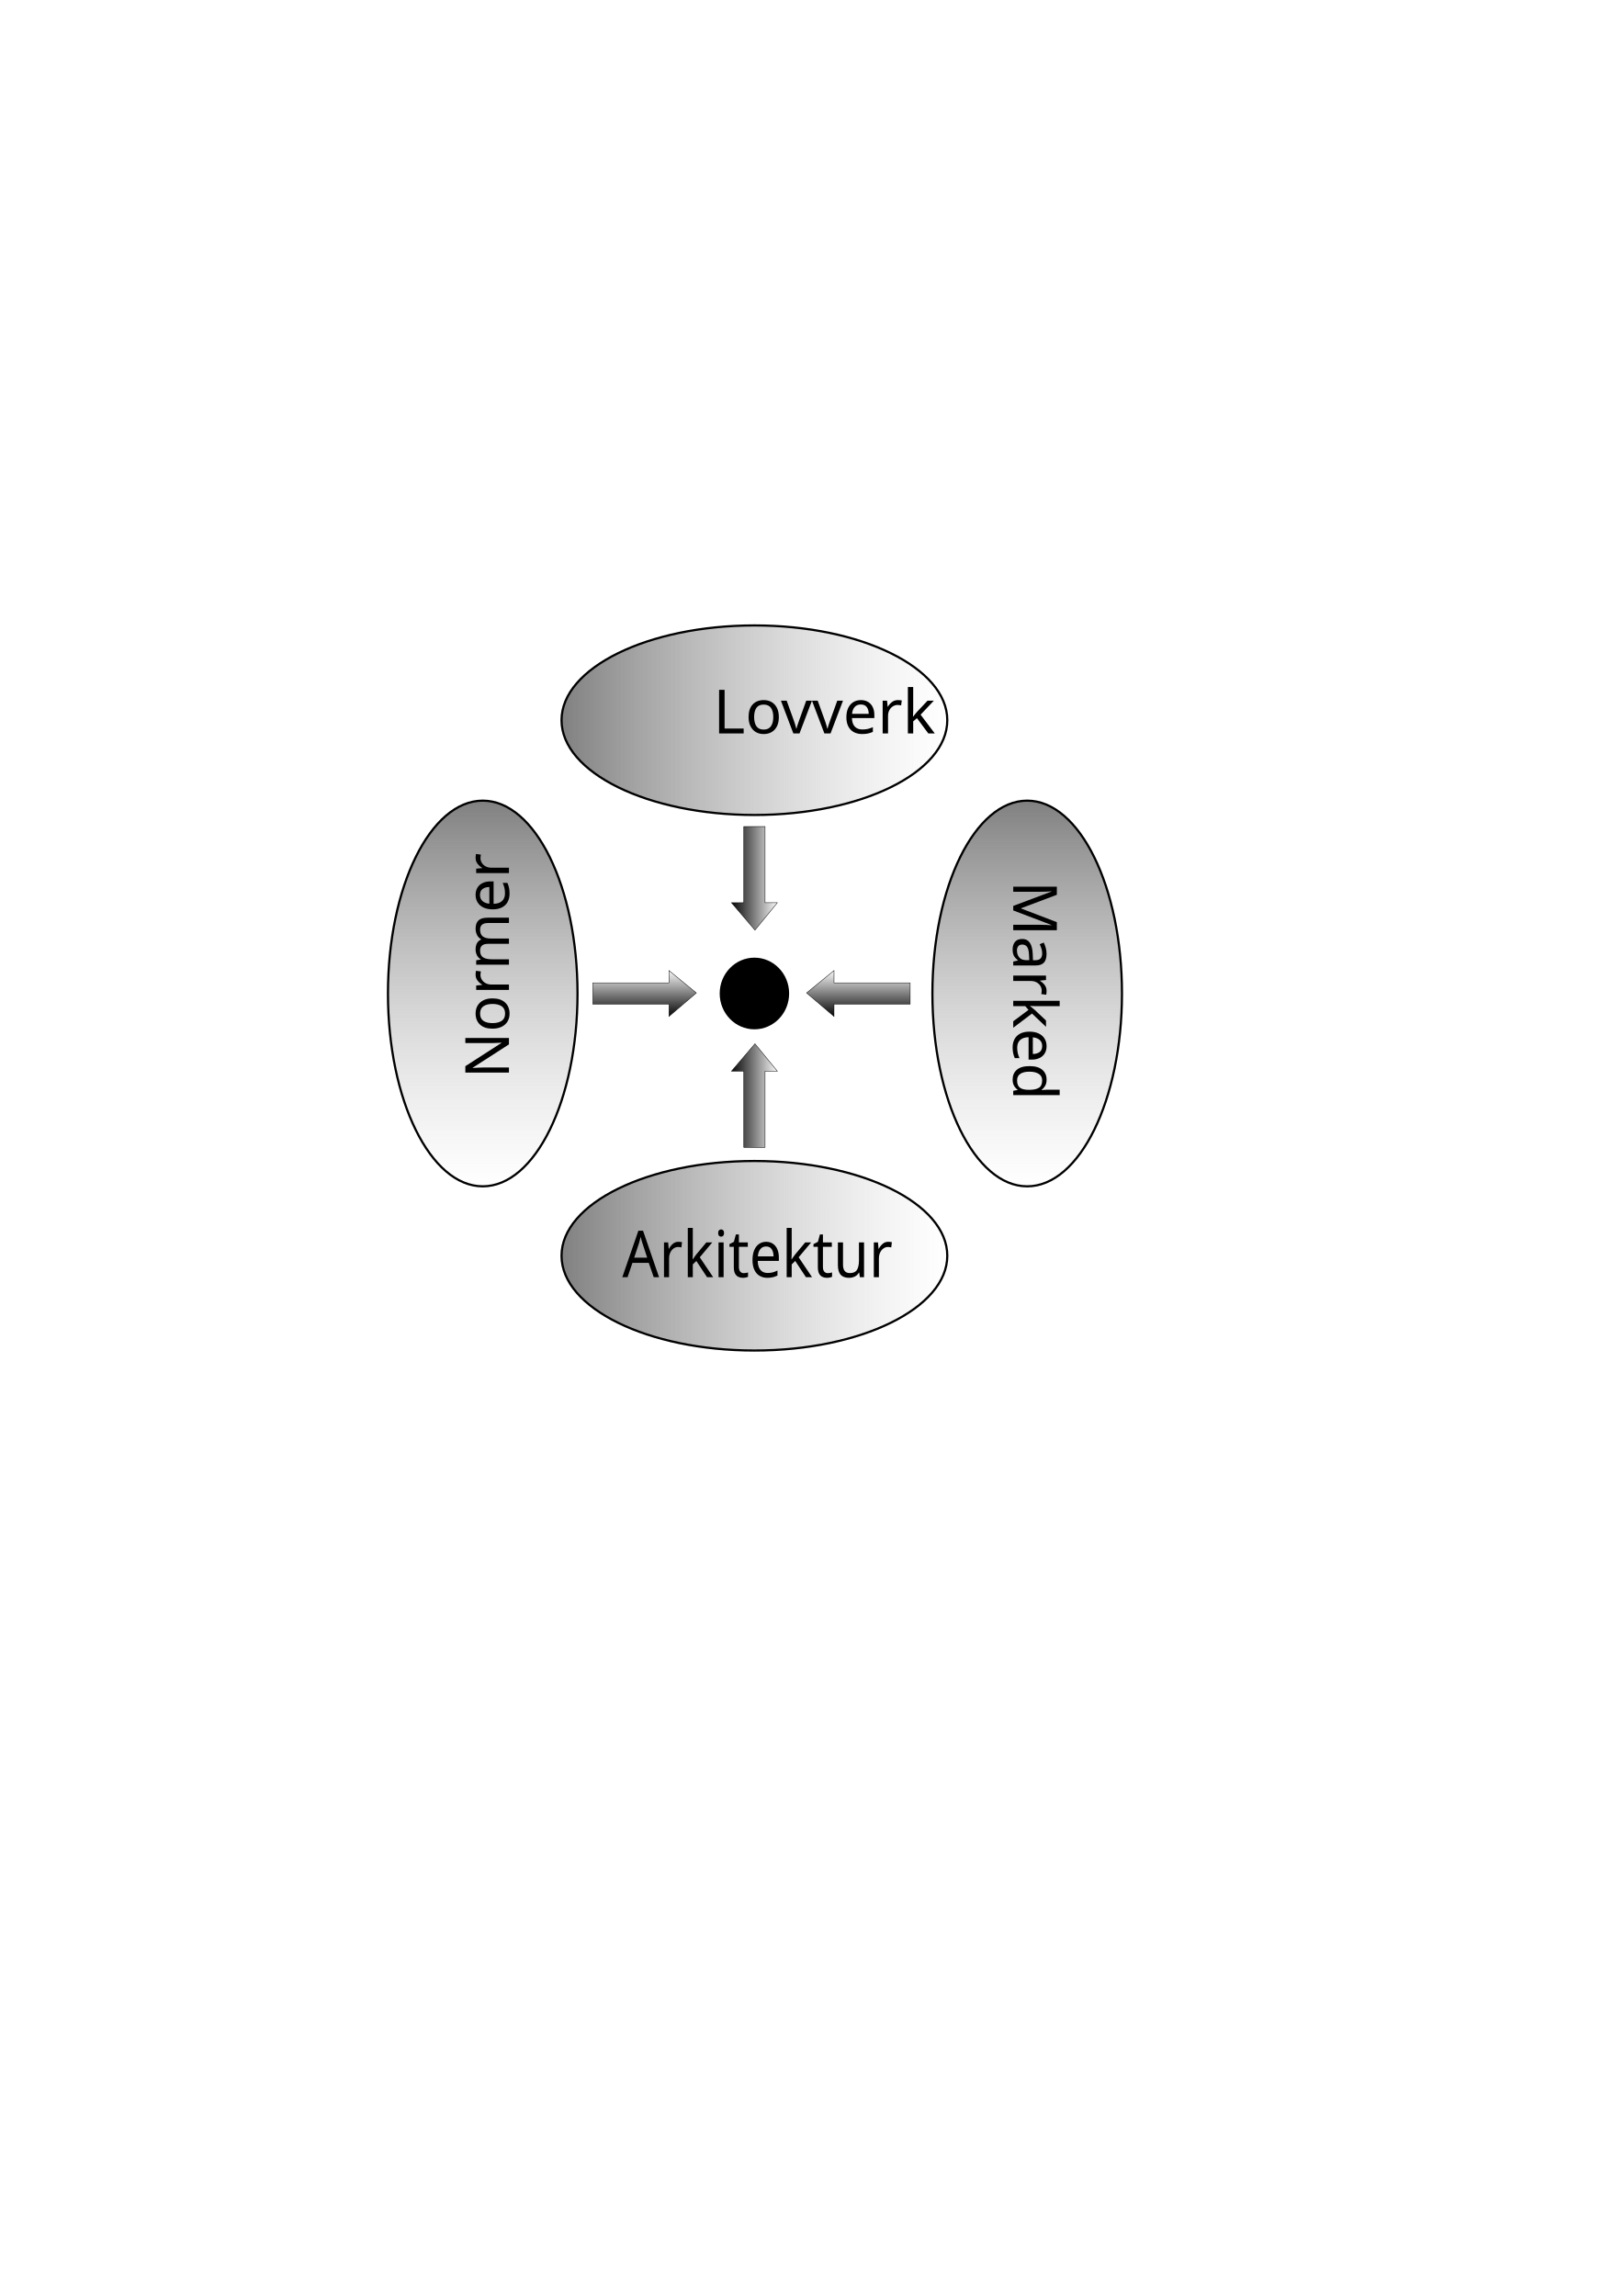
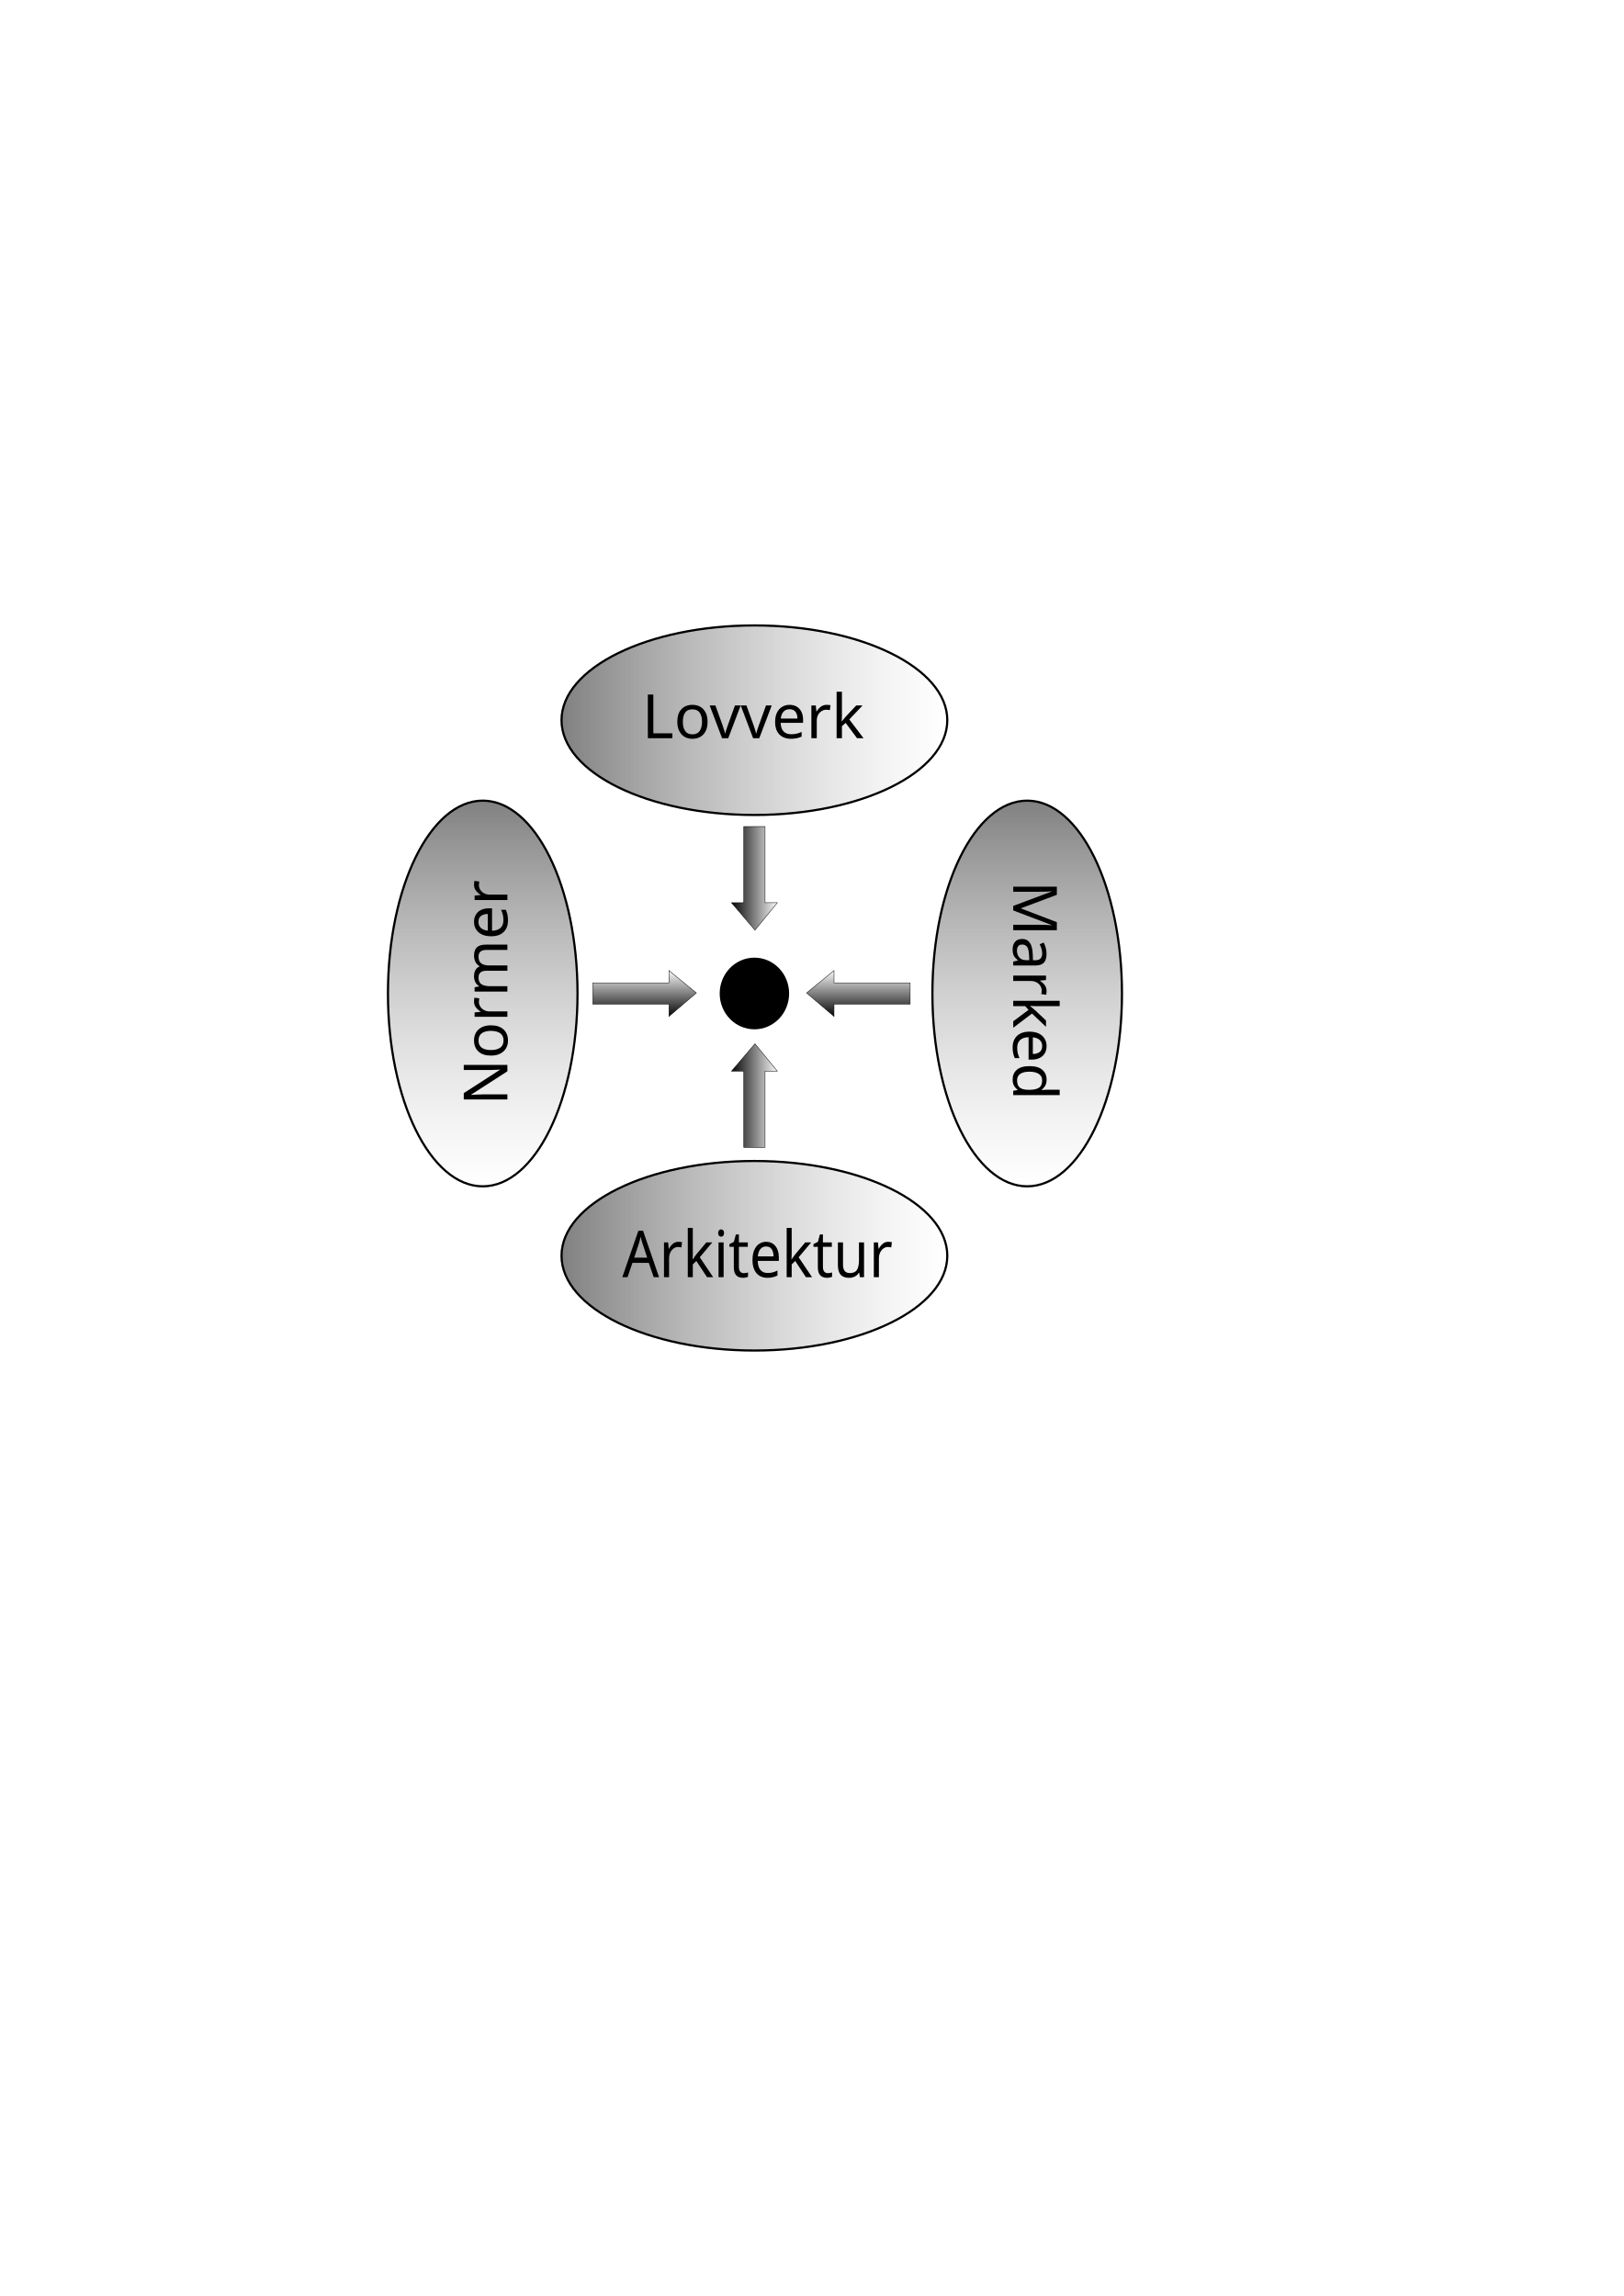
<svg xmlns="http://www.w3.org/2000/svg" xmlns:ns1="http://www.openswatchbook.org/uri/2009/osb" xmlns:xlink="http://www.w3.org/1999/xlink" width="744.094" height="1052.362" id="svg2" version="1.1">
  <defs id="defs4">
    <linearGradient id="linearGradient7497">
      <stop style="stop-color:#000000;stop-opacity:1;" offset="0" id="stop7499" />
      <stop style="stop-color:#000000;stop-opacity:0;" offset="1" id="stop7501" />
    </linearGradient>
    <linearGradient id="linearGradient7481">
      <stop style="stop-color:#000000;stop-opacity:1;" offset="0" id="stop7483" />
      <stop id="stop7489" offset="0.5" style="stop-color:#050505;stop-opacity:0.498;" />
      <stop style="stop-color:#0b0b0b;stop-opacity:0;" offset="1" id="stop7485" />
    </linearGradient>
    <linearGradient id="linearGradient4833" ns1:paint="gradient">
      <stop style="stop-color:#6e6e6e;stop-opacity:0.498;" offset="0" id="stop4839" />
      <stop id="stop4837" offset="1" style="stop-color:#000000;stop-opacity:0;" />
    </linearGradient>
    <marker orient="auto" refY="0.0" refX="0.0" id="Arrow1Sstart" style="overflow:visible">
      <path id="path4029" d="M 0.0,0.0 L 5.0,-5.0 L -12.5,0.0 L 5.0,5.0 L 0.0,0.0 z " style="fill-rule:evenodd;stroke:#000000;stroke-width:1.0pt" transform="scale(0.2) translate(6,0)" />
    </marker>
    <marker orient="auto" refY="0.0" refX="0.0" id="Arrow2Lstart" style="overflow:visible">
      <path id="path4035" style="fill-rule:evenodd;stroke-width:0.625;stroke-linejoin:round" d="M 8.719,4.034 L -2.207,0.016 L 8.719,-4.002 C 6.973,-1.63 6.983,1.616 8.719,4.034 z " transform="scale(1.1) translate(1,0)" />
    </marker>
    <linearGradient id="linearGradient3860">
      <stop style="stop-color:#808080;stop-opacity:1;" offset="0" id="stop3862" />
      <stop style="stop-color:#c3c3c3;stop-opacity:0;" offset="1" id="stop3864" />
    </linearGradient>
    <linearGradient xlink:href="#linearGradient3860" id="linearGradient3866" x1="256.079" y1="580.621" x2="433.855" y2="580.621" gradientUnits="userSpaceOnUse" />
    <linearGradient xlink:href="#linearGradient3860-7" id="linearGradient3866-6" x1="256.079" y1="580.621" x2="433.855" y2="580.621" gradientUnits="userSpaceOnUse" />
    <linearGradient id="linearGradient3860-7">
      <stop style="stop-color:#808080;stop-opacity:1;" offset="0" id="stop3862-3" />
      <stop style="stop-color:#c3c3c3;stop-opacity:0;" offset="1" id="stop3864-2" />
    </linearGradient>
    <linearGradient y2="580.621" x2="433.855" y1="580.621" x1="256.079" gradientUnits="userSpaceOnUse" id="linearGradient3883" xlink:href="#linearGradient3860-7" />
    <linearGradient y2="580.621" x2="433.855" y1="580.621" x1="256.079" gradientUnits="userSpaceOnUse" id="linearGradient3883-6" xlink:href="#linearGradient3860-7-1" />
    <linearGradient id="linearGradient3860-7-1">
      <stop style="stop-color:#808080;stop-opacity:1;" offset="0" id="stop3862-3-1" />
      <stop style="stop-color:#c3c3c3;stop-opacity:0;" offset="1" id="stop3864-2-5" />
    </linearGradient>
    <linearGradient y2="580.621" x2="433.855" y1="580.621" x1="256.079" gradientUnits="userSpaceOnUse" id="linearGradient3921" xlink:href="#linearGradient3860-7-1" />
    <linearGradient y2="580.621" x2="433.855" y1="580.621" x1="256.079" gradientUnits="userSpaceOnUse" id="linearGradient3921-8" xlink:href="#linearGradient3860-7-1-3" />
    <linearGradient id="linearGradient3860-7-1-3">
      <stop style="stop-color:#808080;stop-opacity:1;" offset="0" id="stop3862-3-1-1" />
      <stop style="stop-color:#c3c3c3;stop-opacity:0;" offset="1" id="stop3864-2-5-5" />
    </linearGradient>
    <linearGradient y2="580.621" x2="433.855" y1="580.621" x1="256.079" gradientUnits="userSpaceOnUse" id="linearGradient3955" xlink:href="#linearGradient3860-7-1-3" />
    <linearGradient xlink:href="#linearGradient7497" id="linearGradient7503" x1="208.884" y1="263.964" x2="230.925" y2="263.964" gradientUnits="userSpaceOnUse" gradientTransform="matrix(1,0,0,-1,125.82,666.5502)" />
    <linearGradient xlink:href="#linearGradient7497-5" id="linearGradient7503-7" x1="208.884" y1="263.964" x2="230.925" y2="263.964" gradientUnits="userSpaceOnUse" />
    <linearGradient id="linearGradient7497-5">
      <stop style="stop-color:#000000;stop-opacity:1;" offset="0" id="stop7499-3" />
      <stop style="stop-color:#000000;stop-opacity:0;" offset="1" id="stop7501-8" />
    </linearGradient>
    <linearGradient gradientTransform="translate(125.82,238.171)" y2="263.964" x2="230.925" y1="263.964" x1="208.884" gradientUnits="userSpaceOnUse" id="linearGradient7520" xlink:href="#linearGradient7497-5" />
    <linearGradient xlink:href="#linearGradient7497-3" id="linearGradient7503-9" x1="208.884" y1="263.964" x2="230.925" y2="263.964" gradientUnits="userSpaceOnUse" gradientTransform="matrix(1,0,0,-1,124.416,666.5502)" />
    <linearGradient id="linearGradient7497-3">
      <stop style="stop-color:#000000;stop-opacity:1;" offset="0" id="stop7499-2" />
      <stop style="stop-color:#000000;stop-opacity:0;" offset="1" id="stop7501-9" />
    </linearGradient>
    <linearGradient y2="263.964" x2="230.925" y1="263.964" x1="208.884" gradientTransform="matrix(0,-1,-1,0,559.3523,675.2667)" gradientUnits="userSpaceOnUse" id="linearGradient7554" xlink:href="#linearGradient7497-3" />
    <linearGradient y2="263.964" x2="230.925" y1="263.964" x1="208.884" gradientTransform="matrix(0,-1,-1,0,569.513,673.5071)" gradientUnits="userSpaceOnUse" id="linearGradient7554-0" xlink:href="#linearGradient7497-3-6" />
    <linearGradient id="linearGradient7497-3-6">
      <stop style="stop-color:#000000;stop-opacity:1;" offset="0" id="stop7499-2-9" />
      <stop style="stop-color:#000000;stop-opacity:0;" offset="1" id="stop7501-9-7" />
    </linearGradient>
    <linearGradient y2="263.964" x2="230.925" y1="263.964" x1="208.884" gradientTransform="matrix(0,-1,1,0,129.4029,675.2667)" gradientUnits="userSpaceOnUse" id="linearGradient7588" xlink:href="#linearGradient7497-3-6" />
  </defs>
  <g id="layer1">
    <path style="fill:url(#linearGradient3866);fill-opacity:1;fill-rule:evenodd;stroke:#000000;stroke-width:1px;stroke-linecap:butt;stroke-linejoin:miter;stroke-opacity:1" id="path3082" d="m 433.355,580.621 a 88.388,43.437 0 1 1 -176.777,0 88.388,43.437 0 1 1 176.777,0 z" transform="translate(0.7576105,-5.050763)" />
    <text xml:space="preserve" style="font-size:29.835px;font-style:normal;font-weight:normal;line-height:125%;letter-spacing:0px;word-spacing:0px;fill:#000000;fill-opacity:1;stroke:none;font-family:Sans" x="302.53" y="551.824" id="text3088" transform="scale(0.9426623,1.060825)">
      <tspan id="tspan3090" x="302.53" y="551.824" style="font-size:28px">Arkitektur</tspan>
    </text>
    <path style="fill:url(#linearGradient3883);fill-opacity:1;fill-rule:evenodd;stroke:#000000;stroke-width:1px;stroke-linecap:butt;stroke-linejoin:miter;stroke-opacity:1" id="path3082-3" d="m 433.355,580.621 a 88.388,43.437 0 1 1 -176.777,0 88.388,43.437 0 1 1 176.777,0 z" transform="translate(0.7576105,-250.5179)" />
-     <text xml:space="preserve" style="font-size:40px;font-style:normal;font-weight:normal;line-height:125%;letter-spacing:0px;word-spacing:0px;fill:#000000;fill-opacity:1;stroke:none;font-family:Sans" x="326.823" y="336.164" id="text3902">
-       <tspan id="tspan3904" x="326.823" y="336.164" style="font-size:28px">Lovverk</tspan>
+     <text xml:space="preserve" style="font-size:40px;font-style:normal;font-weight:normal;line-height:125%;letter-spacing:0px;word-spacing:0px;fill:#000000;fill-opacity:1;stroke:none;font-family:Sans" x="294.164" y="338.341" id="text3902">
+       <tspan id="tspan3904" x="294.164" y="338.341" style="font-size:28px">Lovverk</tspan>
    </text>
    <path style="fill:url(#linearGradient3921);fill-opacity:1;fill-rule:evenodd;stroke:#000000;stroke-width:1px;stroke-linecap:butt;stroke-linejoin:miter;stroke-opacity:1" id="path3082-3-0" d="m 433.355,580.621 a 88.388,43.437 0 1 1 -176.777,0 88.388,43.437 0 1 1 176.777,0 z" transform="matrix(0,1,-1,0,801.8444,110.3949)" />
    <path style="fill:url(#linearGradient3955);fill-opacity:1;fill-rule:evenodd;stroke:#000000;stroke-width:1px;stroke-linecap:butt;stroke-linejoin:miter;stroke-opacity:1" id="path3082-3-0-1" d="m 433.355,580.621 a 88.388,43.437 0 1 1 -176.777,0 88.388,43.437 0 1 1 176.777,0 z" transform="matrix(0,1,-1,0,1051.352,110.3949)" />
-     <text xml:space="preserve" style="font-size:40px;font-style:normal;font-weight:normal;line-height:125%;letter-spacing:0px;word-spacing:0px;fill:#000000;fill-opacity:1;stroke:none;font-family:Sans" x="-494.313" y="233.237" id="text3974" transform="matrix(0,-1,1,0,0,0)">
-       <tspan id="tspan3976" x="-494.313" y="233.237" style="font-size:28px">Normer</tspan>
+     <text xml:space="preserve" style="font-size:40px;font-style:normal;font-weight:normal;line-height:125%;letter-spacing:0px;word-spacing:0px;fill:#000000;fill-opacity:1;stroke:none;font-family:Sans" x="-506.651" y="232.512" id="text3974" transform="matrix(0,-1,1,0,0,0)">
+       <tspan id="tspan3976" x="-506.651" y="232.512" style="font-size:28px">Normer</tspan>
    </text>
    <text xml:space="preserve" style="font-size:40px;font-style:normal;font-weight:normal;line-height:125%;letter-spacing:0px;word-spacing:0px;fill:#000000;fill-opacity:1;stroke:none;font-family:Sans" x="403.689" y="-464.333" id="text3974-3" transform="matrix(0,1,-1,0,0,0)">
      <tspan id="tspan3976-5" x="403.689" y="-464.333" style="font-size:28px">Marked</tspan>
    </text>
    <path d="m 335.204,413.748 10.777,12.573 10.264,-12.573 -5.645,0 0,-34.897 -9.751,0 0,34.897 z" id="rect4001" style="fill:url(#linearGradient7503);fill-opacity:1;stroke:#000000;stroke-width:0.2;stroke-miterlimit:4;stroke-opacity:1;stroke-dasharray:none" />
    <path style="stroke-width:6;stroke-miterlimit:4;stroke-dasharray:none" id="path5965" d="m 361.29,455.001 a 15.909,16.422 0 1 1 -31.818,0 15.909,16.422 0 1 1 31.818,0 z" transform="translate(0.343487,0.3605672)" />
    <path d="m 335.204,490.973 10.777,-12.573 10.264,12.573 -5.645,0 0,34.897 -9.751,0 0,-34.897 z" id="rect4001-0" style="fill:url(#linearGradient7520);fill-opacity:1;stroke:#000000;stroke-width:0.2;stroke-miterlimit:4;stroke-opacity:1;stroke-dasharray:none" />
    <path d="m 306.55,465.883 12.573,-10.777 -12.573,-10.264 0,5.645 -34.897,0 0,9.751 34.897,0 z" id="rect4001-3" style="fill:url(#linearGradient7554);fill-opacity:1;stroke:#000000;stroke-width:0.2;stroke-miterlimit:4;stroke-opacity:1;stroke-dasharray:none" />
    <path d="m 382.205,465.883 -12.573,-10.777 12.573,-10.264 0,5.645 34.897,0 0,9.751 -34.897,0 z" id="rect4001-3-0" style="fill:url(#linearGradient7588);fill-opacity:1;stroke:#000000;stroke-width:0.2;stroke-miterlimit:4;stroke-opacity:1;stroke-dasharray:none" />
  </g>
</svg>
